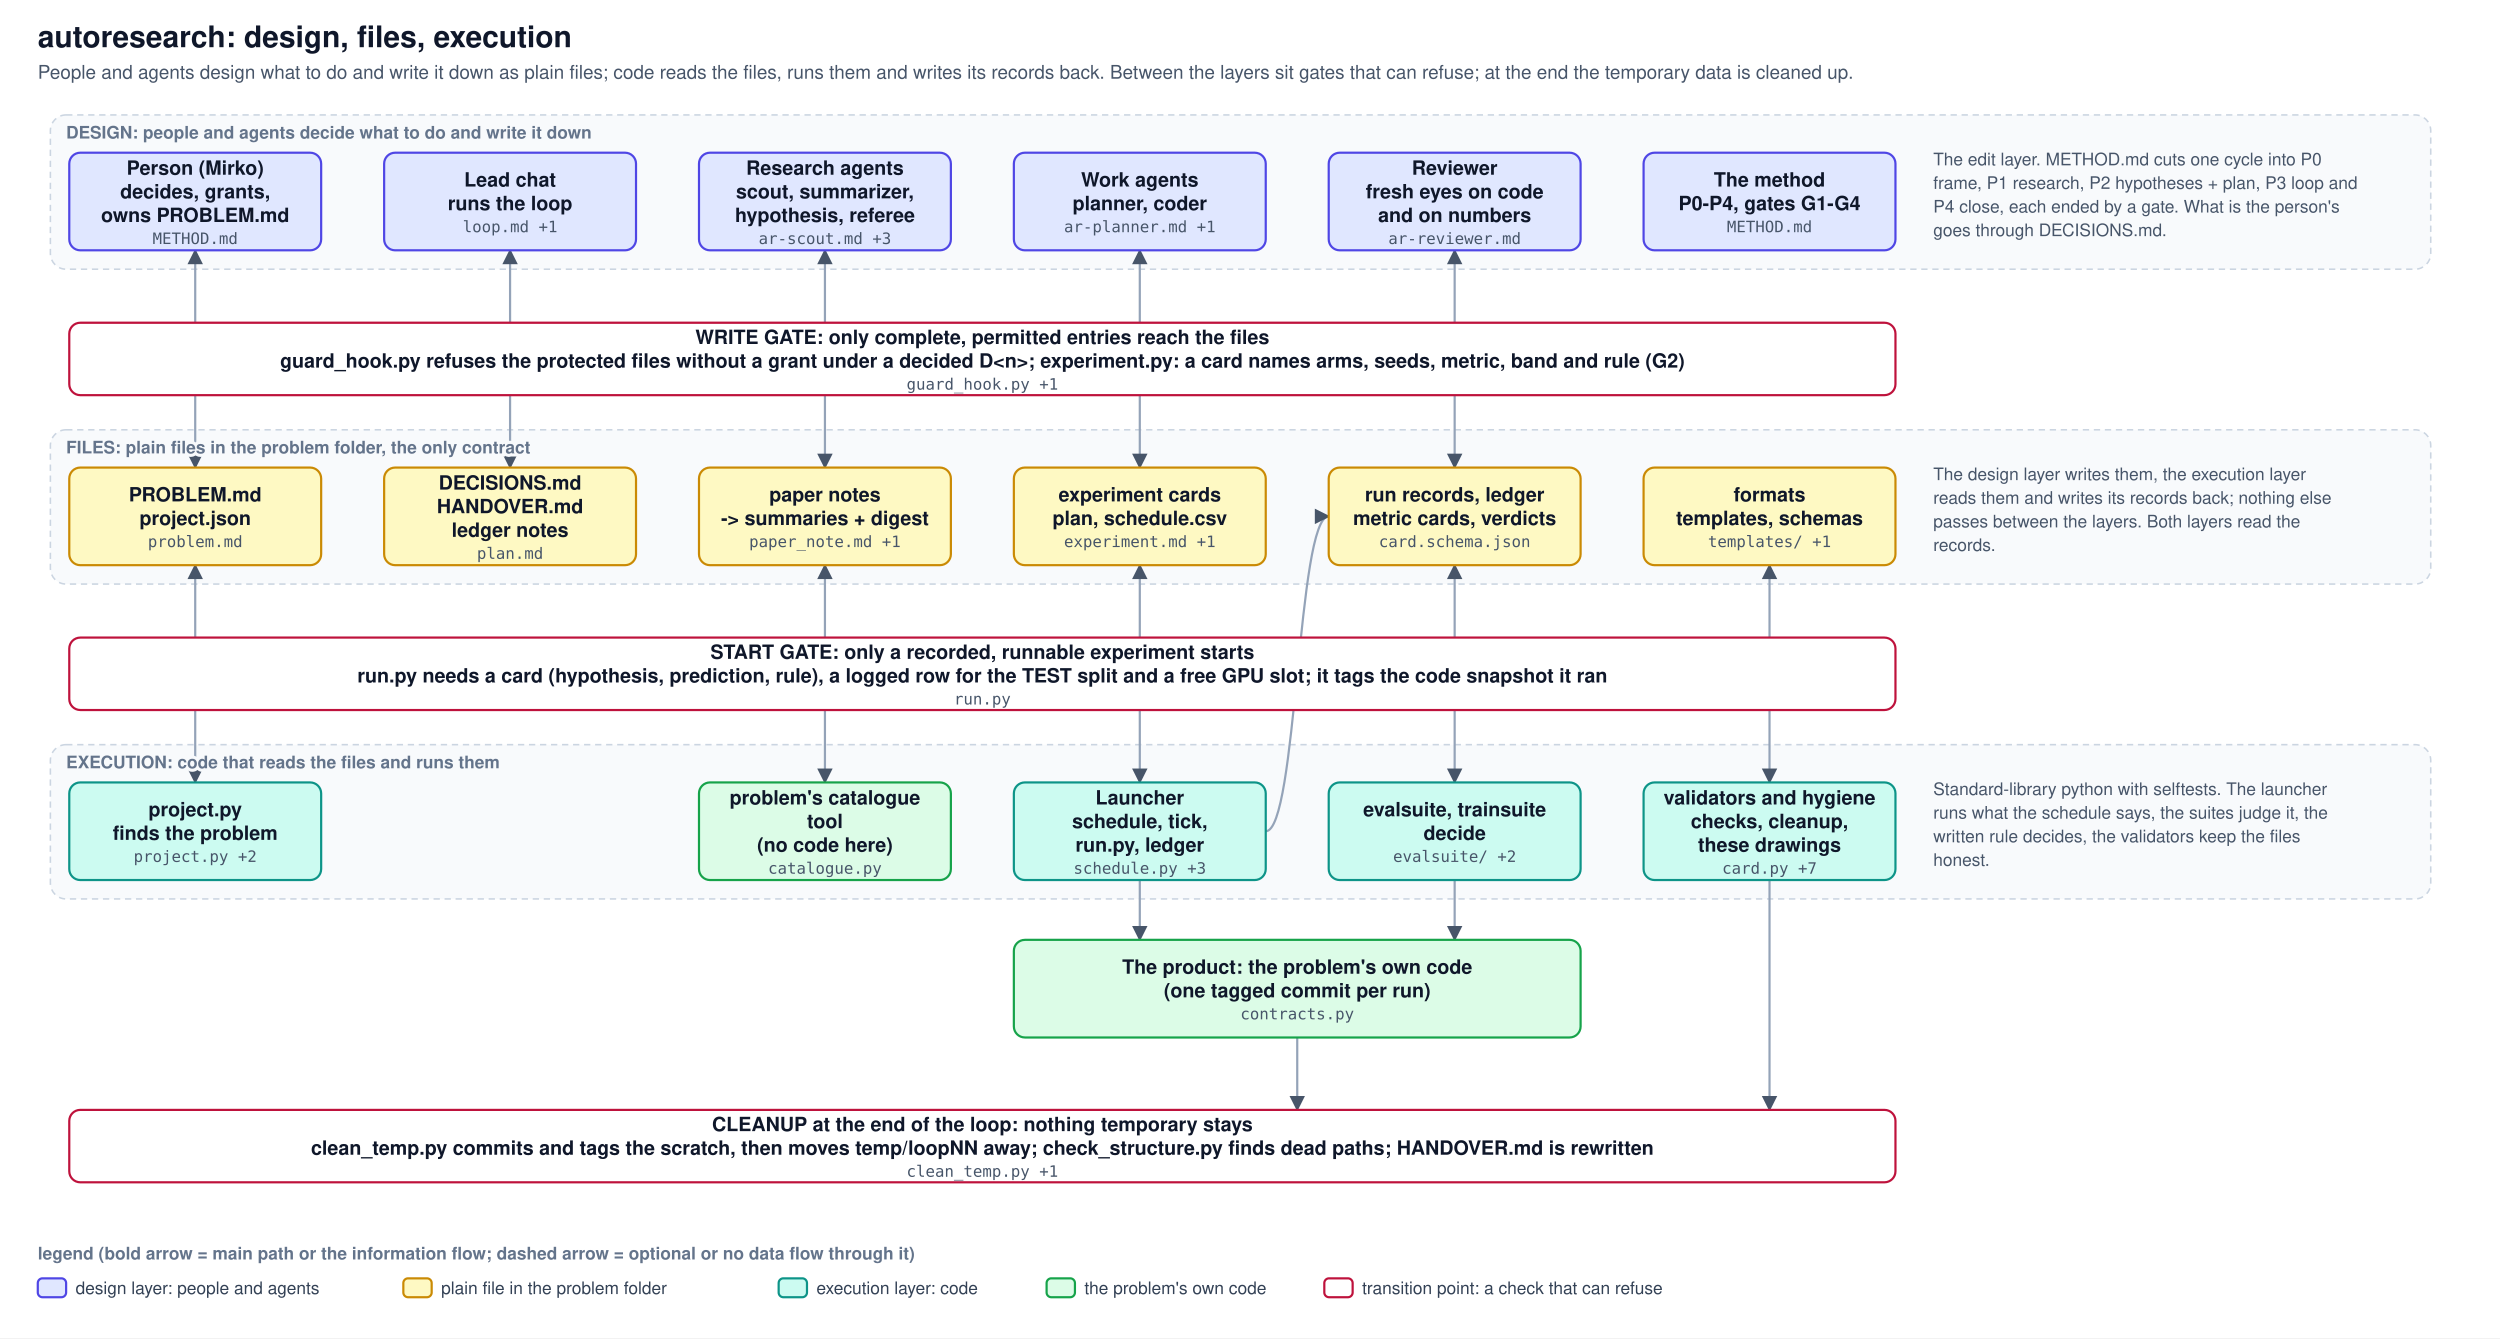
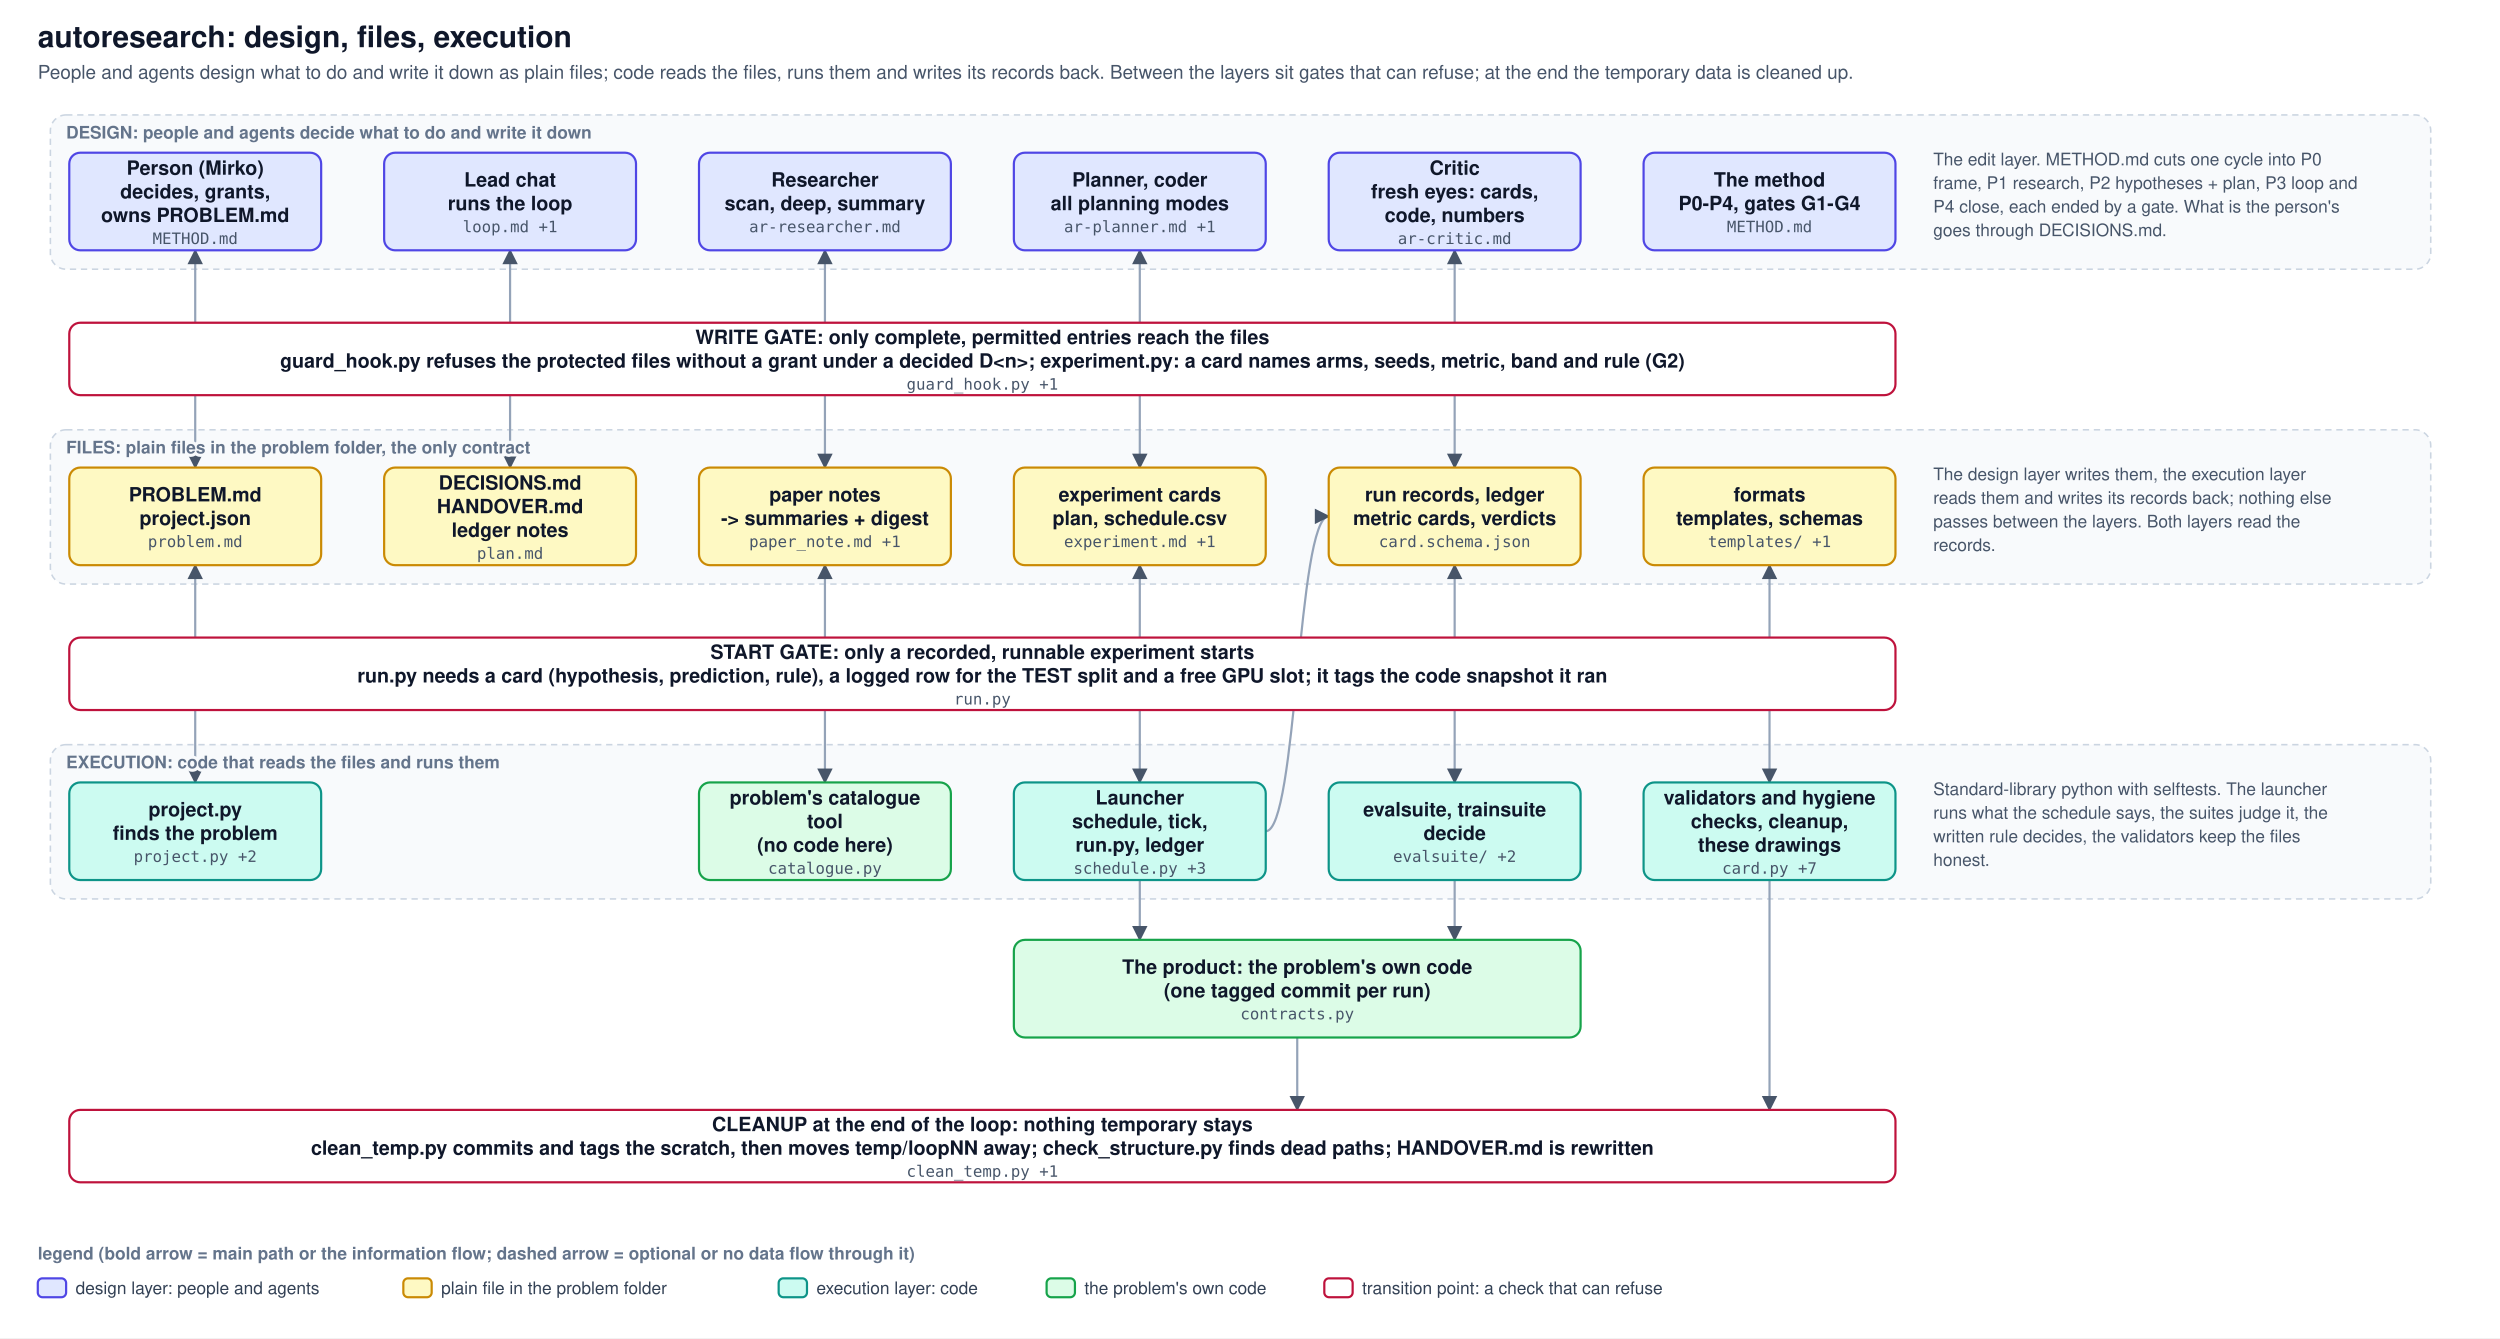
<svg xmlns="http://www.w3.org/2000/svg" viewBox="0 0 1588 850" width="1588" height="850" font-family="Segoe UI, Helvetica, Arial, sans-serif">
  <defs>
    <marker id="ah" viewBox="0 0 10 10" refX="9" refY="5" markerWidth="7" markerHeight="7" orient="auto-start-reverse">
      <path d="M0,0 L10,5 L0,10 z" fill="#475569" />
    </marker>
  </defs>
  <rect width="1588" height="850" fill="#ffffff" />
  <text x="24" y="30" font-size="19" font-weight="700" fill="#0f172a">autoresearch: design, files, execution</text>
  <text x="24" y="50" font-size="12" fill="#475569">People and agents design what to do and write it down as plain files; code reads the files, runs them and writes its records back. Between the layers sit gates that can refuse; at the end the temporary data is cleaned up.</text>
  <rect x="32.0" y="73.0" width="1512.0" height="98.0" rx="10" fill="#f8fafc" stroke="#cbd5e1" stroke-dasharray="4 3" />
  <text x="1228.0" y="105.0" font-size="11" fill="#475569">The edit layer. METHOD.md cuts one cycle into P0</text>
  <text x="1228.0" y="120.0" font-size="11" fill="#475569">frame, P1 research, P2 hypotheses + plan, P3 loop and</text>
  <text x="1228.0" y="135.0" font-size="11" fill="#475569">P4 close, each ended by a gate. What is the person's</text>
  <text x="1228.0" y="150.0" font-size="11" fill="#475569">goes through DECISIONS.md.</text>
  <rect x="32.0" y="273.0" width="1512.0" height="98.0" rx="10" fill="#f8fafc" stroke="#cbd5e1" stroke-dasharray="4 3" />
  <text x="1228.0" y="305.0" font-size="11" fill="#475569">The design layer writes them, the execution layer</text>
  <text x="1228.0" y="320.0" font-size="11" fill="#475569">reads them and writes its records back; nothing else</text>
  <text x="1228.0" y="335.0" font-size="11" fill="#475569">passes between the layers. Both layers read the</text>
  <text x="1228.0" y="350.0" font-size="11" fill="#475569">records.</text>
  <rect x="32.0" y="473.0" width="1512.0" height="98.0" rx="10" fill="#f8fafc" stroke="#cbd5e1" stroke-dasharray="4 3" />
  <text x="1228.0" y="505.0" font-size="11" fill="#475569">Standard-library python with selftests. The launcher</text>
  <text x="1228.0" y="520.0" font-size="11" fill="#475569">runs what the schedule says, the suites judge it, the</text>
  <text x="1228.0" y="535.0" font-size="11" fill="#475569">written rule decides, the validators keep the files</text>
  <text x="1228.0" y="550.0" font-size="11" fill="#475569">honest.</text>
  <path d="M124.0,159.0 C124.0,228.0 124.0,228.0 124.0,297.0" fill="none" stroke="#94a3b8" stroke-width="1.4" marker-start="url(#ah)" marker-end="url(#ah)" />
  <path d="M324.0,159.0 C324.0,228.0 324.0,228.0 324.0,297.0" fill="none" stroke="#94a3b8" stroke-width="1.4" marker-start="url(#ah)" marker-end="url(#ah)" />
  <path d="M524.0,159.0 C524.0,228.0 524.0,228.0 524.0,297.0" fill="none" stroke="#94a3b8" stroke-width="1.4" marker-start="url(#ah)" marker-end="url(#ah)" />
  <path d="M724.0,159.0 C724.0,228.0 724.0,228.0 724.0,297.0" fill="none" stroke="#94a3b8" stroke-width="1.4" marker-start="url(#ah)" marker-end="url(#ah)" />
  <path d="M924.0,159.0 C924.0,228.0 924.0,228.0 924.0,297.0" fill="none" stroke="#94a3b8" stroke-width="1.4" marker-start="url(#ah)" marker-end="url(#ah)" />
  <path d="M124.0,359.0 C124.0,428.0 124.0,428.0 124.0,497.0" fill="none" stroke="#94a3b8" stroke-width="1.4" marker-start="url(#ah)" marker-end="url(#ah)" />
  <path d="M524.0,359.0 C524.0,428.0 524.0,428.0 524.0,497.0" fill="none" stroke="#94a3b8" stroke-width="1.4" marker-start="url(#ah)" marker-end="url(#ah)" />
  <path d="M724.0,359.0 C724.0,428.0 724.0,428.0 724.0,497.0" fill="none" stroke="#94a3b8" stroke-width="1.4" marker-start="url(#ah)" marker-end="url(#ah)" />
  <path d="M924.0,359.0 C924.0,428.0 924.0,428.0 924.0,497.0" fill="none" stroke="#94a3b8" stroke-width="1.4" marker-start="url(#ah)" marker-end="url(#ah)" />
  <path d="M1124.0,359.0 C1124.0,428.0 1124.0,428.0 1124.0,497.0" fill="none" stroke="#94a3b8" stroke-width="1.4" marker-start="url(#ah)" marker-end="url(#ah)" />
  <path d="M804.0,528.0 C824.0,528.0 824.0,328.0 844.0,328.0" fill="none" stroke="#94a3b8" stroke-width="1.4" marker-end="url(#ah)" />
  <path d="M724.0,559.0 C724.0,578.0 724.0,578.0 724.0,597.0" fill="none" stroke="#94a3b8" stroke-width="1.4" marker-end="url(#ah)" />
  <path d="M924.0,559.0 C924.0,578.0 924.0,578.0 924.0,597.0" fill="none" stroke="#94a3b8" stroke-width="1.4" marker-end="url(#ah)" />
  <path d="M824.0,659.0 C824.0,682.0 824.0,682.0 824.0,705.0" fill="none" stroke="#94a3b8" stroke-width="1.4" marker-end="url(#ah)" />
  <path d="M1124.0,559.0 C1124.0,632.0 1124.0,632.0 1124.0,705.0" fill="none" stroke="#94a3b8" stroke-width="1.4" marker-end="url(#ah)" />
  <g>
    <rect x="44" y="97.0" width="160" height="62" rx="7" fill="#e0e7ff" stroke="#4f46e5" stroke-width="1.4" />
    <text x="124.0" y="111.0" font-size="12.5" font-weight="600" text-anchor="middle" fill="#0f172a">Person (Mirko)</text>
    <text x="124.0" y="126.0" font-size="12.5" font-weight="600" text-anchor="middle" fill="#0f172a">decides, grants,</text>
    <text x="124.0" y="141.0" font-size="12.5" font-weight="600" text-anchor="middle" fill="#0f172a">owns PROBLEM.md</text>
    <text x="124.0" y="155.0" font-size="10" text-anchor="middle" fill="#475569" font-family="Consolas, Menlo, monospace">METHOD.md</text>
  </g>
  <g>
    <rect x="244" y="97.0" width="160" height="62" rx="7" fill="#e0e7ff" stroke="#4f46e5" stroke-width="1.4" />
    <text x="324.0" y="118.5" font-size="12.5" font-weight="600" text-anchor="middle" fill="#0f172a">Lead chat</text>
    <text x="324.0" y="133.5" font-size="12.5" font-weight="600" text-anchor="middle" fill="#0f172a">runs the loop</text>
    <text x="324.0" y="147.5" font-size="10" text-anchor="middle" fill="#475569" font-family="Consolas, Menlo, monospace">loop.md +1</text>
  </g>
  <g>
    <rect x="444" y="97.0" width="160" height="62" rx="7" fill="#e0e7ff" stroke="#4f46e5" stroke-width="1.4" />
-     <text x="524.0" y="111.0" font-size="12.5" font-weight="600" text-anchor="middle" fill="#0f172a">Research agents</text>
-     <text x="524.0" y="126.0" font-size="12.5" font-weight="600" text-anchor="middle" fill="#0f172a">scout, summarizer,</text>
-     <text x="524.0" y="141.0" font-size="12.5" font-weight="600" text-anchor="middle" fill="#0f172a">hypothesis, referee</text>
-     <text x="524.0" y="155.0" font-size="10" text-anchor="middle" fill="#475569" font-family="Consolas, Menlo, monospace">ar-scout.md +3</text>
+     <text x="524.0" y="118.5" font-size="12.5" font-weight="600" text-anchor="middle" fill="#0f172a">Researcher</text>
+     <text x="524.0" y="133.5" font-size="12.5" font-weight="600" text-anchor="middle" fill="#0f172a">scan, deep, summary</text>
+     <text x="524.0" y="147.5" font-size="10" text-anchor="middle" fill="#475569" font-family="Consolas, Menlo, monospace">ar-researcher.md</text>
  </g>
  <g>
    <rect x="644" y="97.0" width="160" height="62" rx="7" fill="#e0e7ff" stroke="#4f46e5" stroke-width="1.4" />
-     <text x="724.0" y="118.5" font-size="12.5" font-weight="600" text-anchor="middle" fill="#0f172a">Work agents</text>
-     <text x="724.0" y="133.5" font-size="12.5" font-weight="600" text-anchor="middle" fill="#0f172a">planner, coder</text>
+     <text x="724.0" y="118.5" font-size="12.5" font-weight="600" text-anchor="middle" fill="#0f172a">Planner, coder</text>
+     <text x="724.0" y="133.5" font-size="12.5" font-weight="600" text-anchor="middle" fill="#0f172a">all planning modes</text>
    <text x="724.0" y="147.5" font-size="10" text-anchor="middle" fill="#475569" font-family="Consolas, Menlo, monospace">ar-planner.md +1</text>
  </g>
  <g>
    <rect x="844" y="97.0" width="160" height="62" rx="7" fill="#e0e7ff" stroke="#4f46e5" stroke-width="1.4" />
-     <text x="924.0" y="111.0" font-size="12.5" font-weight="600" text-anchor="middle" fill="#0f172a">Reviewer</text>
-     <text x="924.0" y="126.0" font-size="12.5" font-weight="600" text-anchor="middle" fill="#0f172a">fresh eyes on code</text>
-     <text x="924.0" y="141.0" font-size="12.5" font-weight="600" text-anchor="middle" fill="#0f172a">and on numbers</text>
-     <text x="924.0" y="155.0" font-size="10" text-anchor="middle" fill="#475569" font-family="Consolas, Menlo, monospace">ar-reviewer.md</text>
+     <text x="924.0" y="111.0" font-size="12.5" font-weight="600" text-anchor="middle" fill="#0f172a">Critic</text>
+     <text x="924.0" y="126.0" font-size="12.5" font-weight="600" text-anchor="middle" fill="#0f172a">fresh eyes: cards,</text>
+     <text x="924.0" y="141.0" font-size="12.5" font-weight="600" text-anchor="middle" fill="#0f172a">code, numbers</text>
+     <text x="924.0" y="155.0" font-size="10" text-anchor="middle" fill="#475569" font-family="Consolas, Menlo, monospace">ar-critic.md</text>
  </g>
  <g>
    <rect x="1044" y="97.0" width="160" height="62" rx="7" fill="#e0e7ff" stroke="#4f46e5" stroke-width="1.4" />
    <text x="1124.0" y="118.5" font-size="12.5" font-weight="600" text-anchor="middle" fill="#0f172a">The method</text>
    <text x="1124.0" y="133.5" font-size="12.5" font-weight="600" text-anchor="middle" fill="#0f172a">P0-P4, gates G1-G4</text>
    <text x="1124.0" y="147.5" font-size="10" text-anchor="middle" fill="#475569" font-family="Consolas, Menlo, monospace">METHOD.md</text>
  </g>
  <g>
    <rect x="44" y="205.0" width="1160" height="46" rx="7" fill="#ffffff" stroke="#be123c" stroke-width="1.4" />
    <text x="624.0" y="218.5" font-size="12.5" font-weight="600" text-anchor="middle" fill="#0f172a">WRITE GATE: only complete, permitted entries reach the files</text>
    <text x="624.0" y="233.5" font-size="12.5" font-weight="600" text-anchor="middle" fill="#0f172a">guard_hook.py refuses the protected files without a grant under a decided D&lt;n&gt;; experiment.py: a card names arms, seeds, metric, band and rule (G2)</text>
    <text x="624.0" y="247.5" font-size="10" text-anchor="middle" fill="#475569" font-family="Consolas, Menlo, monospace">guard_hook.py +1</text>
  </g>
  <g>
    <rect x="44" y="297.0" width="160" height="62" rx="7" fill="#fef9c3" stroke="#ca8a04" stroke-width="1.4" />
    <text x="124.0" y="318.5" font-size="12.5" font-weight="600" text-anchor="middle" fill="#0f172a">PROBLEM.md</text>
    <text x="124.0" y="333.5" font-size="12.5" font-weight="600" text-anchor="middle" fill="#0f172a">project.json</text>
    <text x="124.0" y="347.5" font-size="10" text-anchor="middle" fill="#475569" font-family="Consolas, Menlo, monospace">problem.md</text>
  </g>
  <g>
    <rect x="244" y="297.0" width="160" height="62" rx="7" fill="#fef9c3" stroke="#ca8a04" stroke-width="1.4" />
    <text x="324.0" y="311.0" font-size="12.5" font-weight="600" text-anchor="middle" fill="#0f172a">DECISIONS.md</text>
    <text x="324.0" y="326.0" font-size="12.5" font-weight="600" text-anchor="middle" fill="#0f172a">HANDOVER.md</text>
    <text x="324.0" y="341.0" font-size="12.5" font-weight="600" text-anchor="middle" fill="#0f172a">ledger notes</text>
    <text x="324.0" y="355.0" font-size="10" text-anchor="middle" fill="#475569" font-family="Consolas, Menlo, monospace">plan.md</text>
  </g>
  <g>
    <rect x="444" y="297.0" width="160" height="62" rx="7" fill="#fef9c3" stroke="#ca8a04" stroke-width="1.4" />
    <text x="524.0" y="318.5" font-size="12.5" font-weight="600" text-anchor="middle" fill="#0f172a">paper notes</text>
    <text x="524.0" y="333.5" font-size="12.5" font-weight="600" text-anchor="middle" fill="#0f172a">-&gt; summaries + digest</text>
    <text x="524.0" y="347.5" font-size="10" text-anchor="middle" fill="#475569" font-family="Consolas, Menlo, monospace">paper_note.md +1</text>
  </g>
  <g>
    <rect x="644" y="297.0" width="160" height="62" rx="7" fill="#fef9c3" stroke="#ca8a04" stroke-width="1.4" />
    <text x="724.0" y="318.5" font-size="12.5" font-weight="600" text-anchor="middle" fill="#0f172a">experiment cards</text>
    <text x="724.0" y="333.5" font-size="12.5" font-weight="600" text-anchor="middle" fill="#0f172a">plan, schedule.csv</text>
    <text x="724.0" y="347.5" font-size="10" text-anchor="middle" fill="#475569" font-family="Consolas, Menlo, monospace">experiment.md +1</text>
  </g>
  <g>
    <rect x="844" y="297.0" width="160" height="62" rx="7" fill="#fef9c3" stroke="#ca8a04" stroke-width="1.4" />
    <text x="924.0" y="318.5" font-size="12.5" font-weight="600" text-anchor="middle" fill="#0f172a">run records, ledger</text>
    <text x="924.0" y="333.5" font-size="12.5" font-weight="600" text-anchor="middle" fill="#0f172a">metric cards, verdicts</text>
    <text x="924.0" y="347.5" font-size="10" text-anchor="middle" fill="#475569" font-family="Consolas, Menlo, monospace">card.schema.json</text>
  </g>
  <g>
    <rect x="1044" y="297.0" width="160" height="62" rx="7" fill="#fef9c3" stroke="#ca8a04" stroke-width="1.4" />
    <text x="1124.0" y="318.5" font-size="12.5" font-weight="600" text-anchor="middle" fill="#0f172a">formats</text>
    <text x="1124.0" y="333.5" font-size="12.5" font-weight="600" text-anchor="middle" fill="#0f172a">templates, schemas</text>
    <text x="1124.0" y="347.5" font-size="10" text-anchor="middle" fill="#475569" font-family="Consolas, Menlo, monospace">templates/ +1</text>
  </g>
  <g>
    <rect x="44" y="405.0" width="1160" height="46" rx="7" fill="#ffffff" stroke="#be123c" stroke-width="1.4" />
    <text x="624.0" y="418.5" font-size="12.5" font-weight="600" text-anchor="middle" fill="#0f172a">START GATE: only a recorded, runnable experiment starts</text>
    <text x="624.0" y="433.5" font-size="12.5" font-weight="600" text-anchor="middle" fill="#0f172a">run.py needs a card (hypothesis, prediction, rule), a logged row for the TEST split and a free GPU slot; it tags the code snapshot it ran</text>
    <text x="624.0" y="447.5" font-size="10" text-anchor="middle" fill="#475569" font-family="Consolas, Menlo, monospace">run.py</text>
  </g>
  <g>
    <rect x="44" y="497.0" width="160" height="62" rx="7" fill="#ccfbf1" stroke="#0d9488" stroke-width="1.4" />
    <text x="124.0" y="518.5" font-size="12.5" font-weight="600" text-anchor="middle" fill="#0f172a">project.py</text>
    <text x="124.0" y="533.5" font-size="12.5" font-weight="600" text-anchor="middle" fill="#0f172a">finds the problem</text>
    <text x="124.0" y="547.5" font-size="10" text-anchor="middle" fill="#475569" font-family="Consolas, Menlo, monospace">project.py +2</text>
  </g>
  <g>
    <rect x="444" y="497.0" width="160" height="62" rx="7" fill="#dcfce7" stroke="#16a34a" stroke-width="1.4" />
    <text x="524.0" y="511.0" font-size="12.5" font-weight="600" text-anchor="middle" fill="#0f172a">problem's catalogue</text>
    <text x="524.0" y="526.0" font-size="12.5" font-weight="600" text-anchor="middle" fill="#0f172a">tool</text>
    <text x="524.0" y="541.0" font-size="12.5" font-weight="600" text-anchor="middle" fill="#0f172a">(no code here)</text>
    <text x="524.0" y="555.0" font-size="10" text-anchor="middle" fill="#475569" font-family="Consolas, Menlo, monospace">catalogue.py</text>
  </g>
  <g>
    <rect x="644" y="497.0" width="160" height="62" rx="7" fill="#ccfbf1" stroke="#0d9488" stroke-width="1.4" />
    <text x="724.0" y="511.0" font-size="12.5" font-weight="600" text-anchor="middle" fill="#0f172a">Launcher</text>
    <text x="724.0" y="526.0" font-size="12.5" font-weight="600" text-anchor="middle" fill="#0f172a">schedule, tick,</text>
    <text x="724.0" y="541.0" font-size="12.5" font-weight="600" text-anchor="middle" fill="#0f172a">run.py, ledger</text>
    <text x="724.0" y="555.0" font-size="10" text-anchor="middle" fill="#475569" font-family="Consolas, Menlo, monospace">schedule.py +3</text>
  </g>
  <g>
    <rect x="844" y="497.0" width="160" height="62" rx="7" fill="#ccfbf1" stroke="#0d9488" stroke-width="1.4" />
    <text x="924.0" y="518.5" font-size="12.5" font-weight="600" text-anchor="middle" fill="#0f172a">evalsuite, trainsuite</text>
    <text x="924.0" y="533.5" font-size="12.5" font-weight="600" text-anchor="middle" fill="#0f172a">decide</text>
    <text x="924.0" y="547.5" font-size="10" text-anchor="middle" fill="#475569" font-family="Consolas, Menlo, monospace">evalsuite/ +2</text>
  </g>
  <g>
    <rect x="1044" y="497.0" width="160" height="62" rx="7" fill="#ccfbf1" stroke="#0d9488" stroke-width="1.4" />
    <text x="1124.0" y="511.0" font-size="12.5" font-weight="600" text-anchor="middle" fill="#0f172a">validators and hygiene</text>
    <text x="1124.0" y="526.0" font-size="12.5" font-weight="600" text-anchor="middle" fill="#0f172a">checks, cleanup,</text>
    <text x="1124.0" y="541.0" font-size="12.5" font-weight="600" text-anchor="middle" fill="#0f172a">these drawings</text>
    <text x="1124.0" y="555.0" font-size="10" text-anchor="middle" fill="#475569" font-family="Consolas, Menlo, monospace">card.py +7</text>
  </g>
  <g>
    <rect x="644" y="597.0" width="360" height="62" rx="7" fill="#dcfce7" stroke="#16a34a" stroke-width="1.4" />
    <text x="824.0" y="618.5" font-size="12.5" font-weight="600" text-anchor="middle" fill="#0f172a">The product: the problem's own code</text>
    <text x="824.0" y="633.5" font-size="12.5" font-weight="600" text-anchor="middle" fill="#0f172a">(one tagged commit per run)</text>
    <text x="824.0" y="647.5" font-size="10" text-anchor="middle" fill="#475569" font-family="Consolas, Menlo, monospace">contracts.py</text>
  </g>
  <g>
    <rect x="44" y="705.0" width="1160" height="46" rx="7" fill="#ffffff" stroke="#be123c" stroke-width="1.4" />
    <text x="624.0" y="718.5" font-size="12.5" font-weight="600" text-anchor="middle" fill="#0f172a">CLEANUP at the end of the loop: nothing temporary stays</text>
    <text x="624.0" y="733.5" font-size="12.5" font-weight="600" text-anchor="middle" fill="#0f172a">clean_temp.py commits and tags the scratch, then moves temp/loopNN away; check_structure.py finds dead paths; HANDOVER.md is rewritten</text>
    <text x="624.0" y="747.5" font-size="10" text-anchor="middle" fill="#475569" font-family="Consolas, Menlo, monospace">clean_temp.py +1</text>
  </g>
  <text x="42.0" y="88.0" font-size="11" font-weight="600" fill="#64748b" stroke="#f8fafc" stroke-width="4" paint-order="stroke">DESIGN: people and agents decide what to do and write it down</text>
  <text x="42.0" y="288.0" font-size="11" font-weight="600" fill="#64748b" stroke="#f8fafc" stroke-width="4" paint-order="stroke">FILES: plain files in the problem folder, the only contract</text>
  <text x="42.0" y="488.0" font-size="11" font-weight="600" fill="#64748b" stroke="#f8fafc" stroke-width="4" paint-order="stroke">EXECUTION: code that reads the files and runs them</text>
  <text x="24" y="800" font-size="11" font-weight="600" fill="#64748b">legend (bold arrow = main path or the information flow; dashed arrow = optional or no data flow through it)</text>
  <rect x="24" y="812" width="18" height="12" rx="3" fill="#e0e7ff" stroke="#4f46e5" stroke-width="1.4" />
  <text x="48" y="822" font-size="11" fill="#334155">design layer: people and agents</text>
  <rect x="256.2" y="812" width="18" height="12" rx="3" fill="#fef9c3" stroke="#ca8a04" stroke-width="1.4" />
  <text x="280.2" y="822" font-size="11" fill="#334155">plain file in the problem folder</text>
  <rect x="494.6" y="812" width="18" height="12" rx="3" fill="#ccfbf1" stroke="#0d9488" stroke-width="1.4" />
  <text x="518.6" y="822" font-size="11" fill="#334155">execution layer: code</text>
  <rect x="664.8" y="812" width="18" height="12" rx="3" fill="#dcfce7" stroke="#16a34a" stroke-width="1.4" />
  <text x="688.8" y="822" font-size="11" fill="#334155">the problem's own code</text>
  <rect x="841.2" y="812" width="18" height="12" rx="3" fill="#ffffff" stroke="#be123c" stroke-width="1.4" />
  <text x="865.2" y="822" font-size="11" fill="#334155">transition point: a check that can refuse</text>
</svg>
